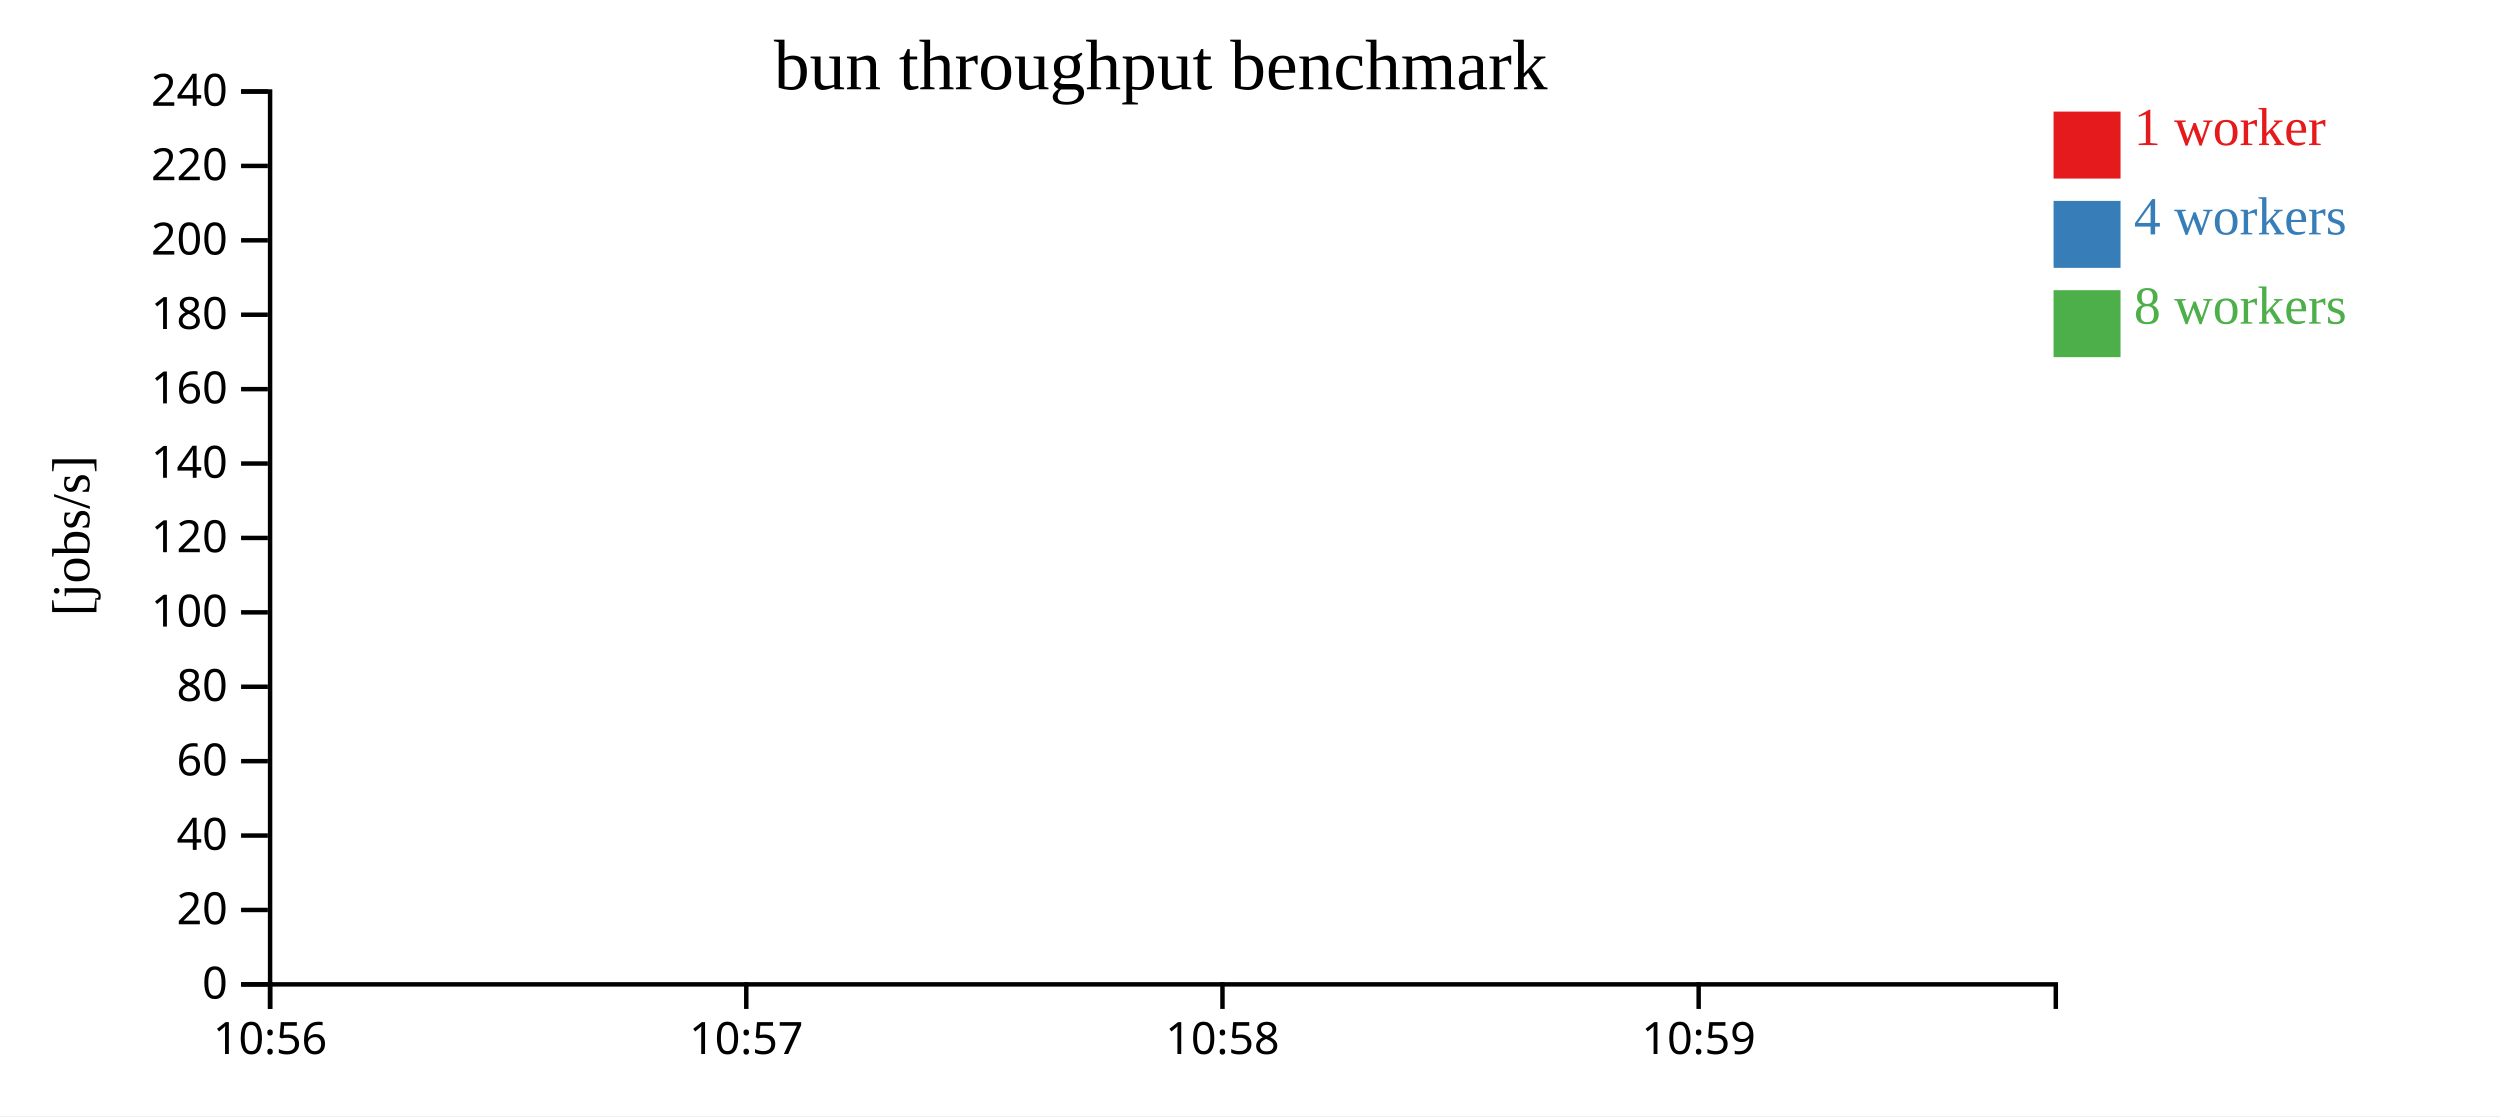
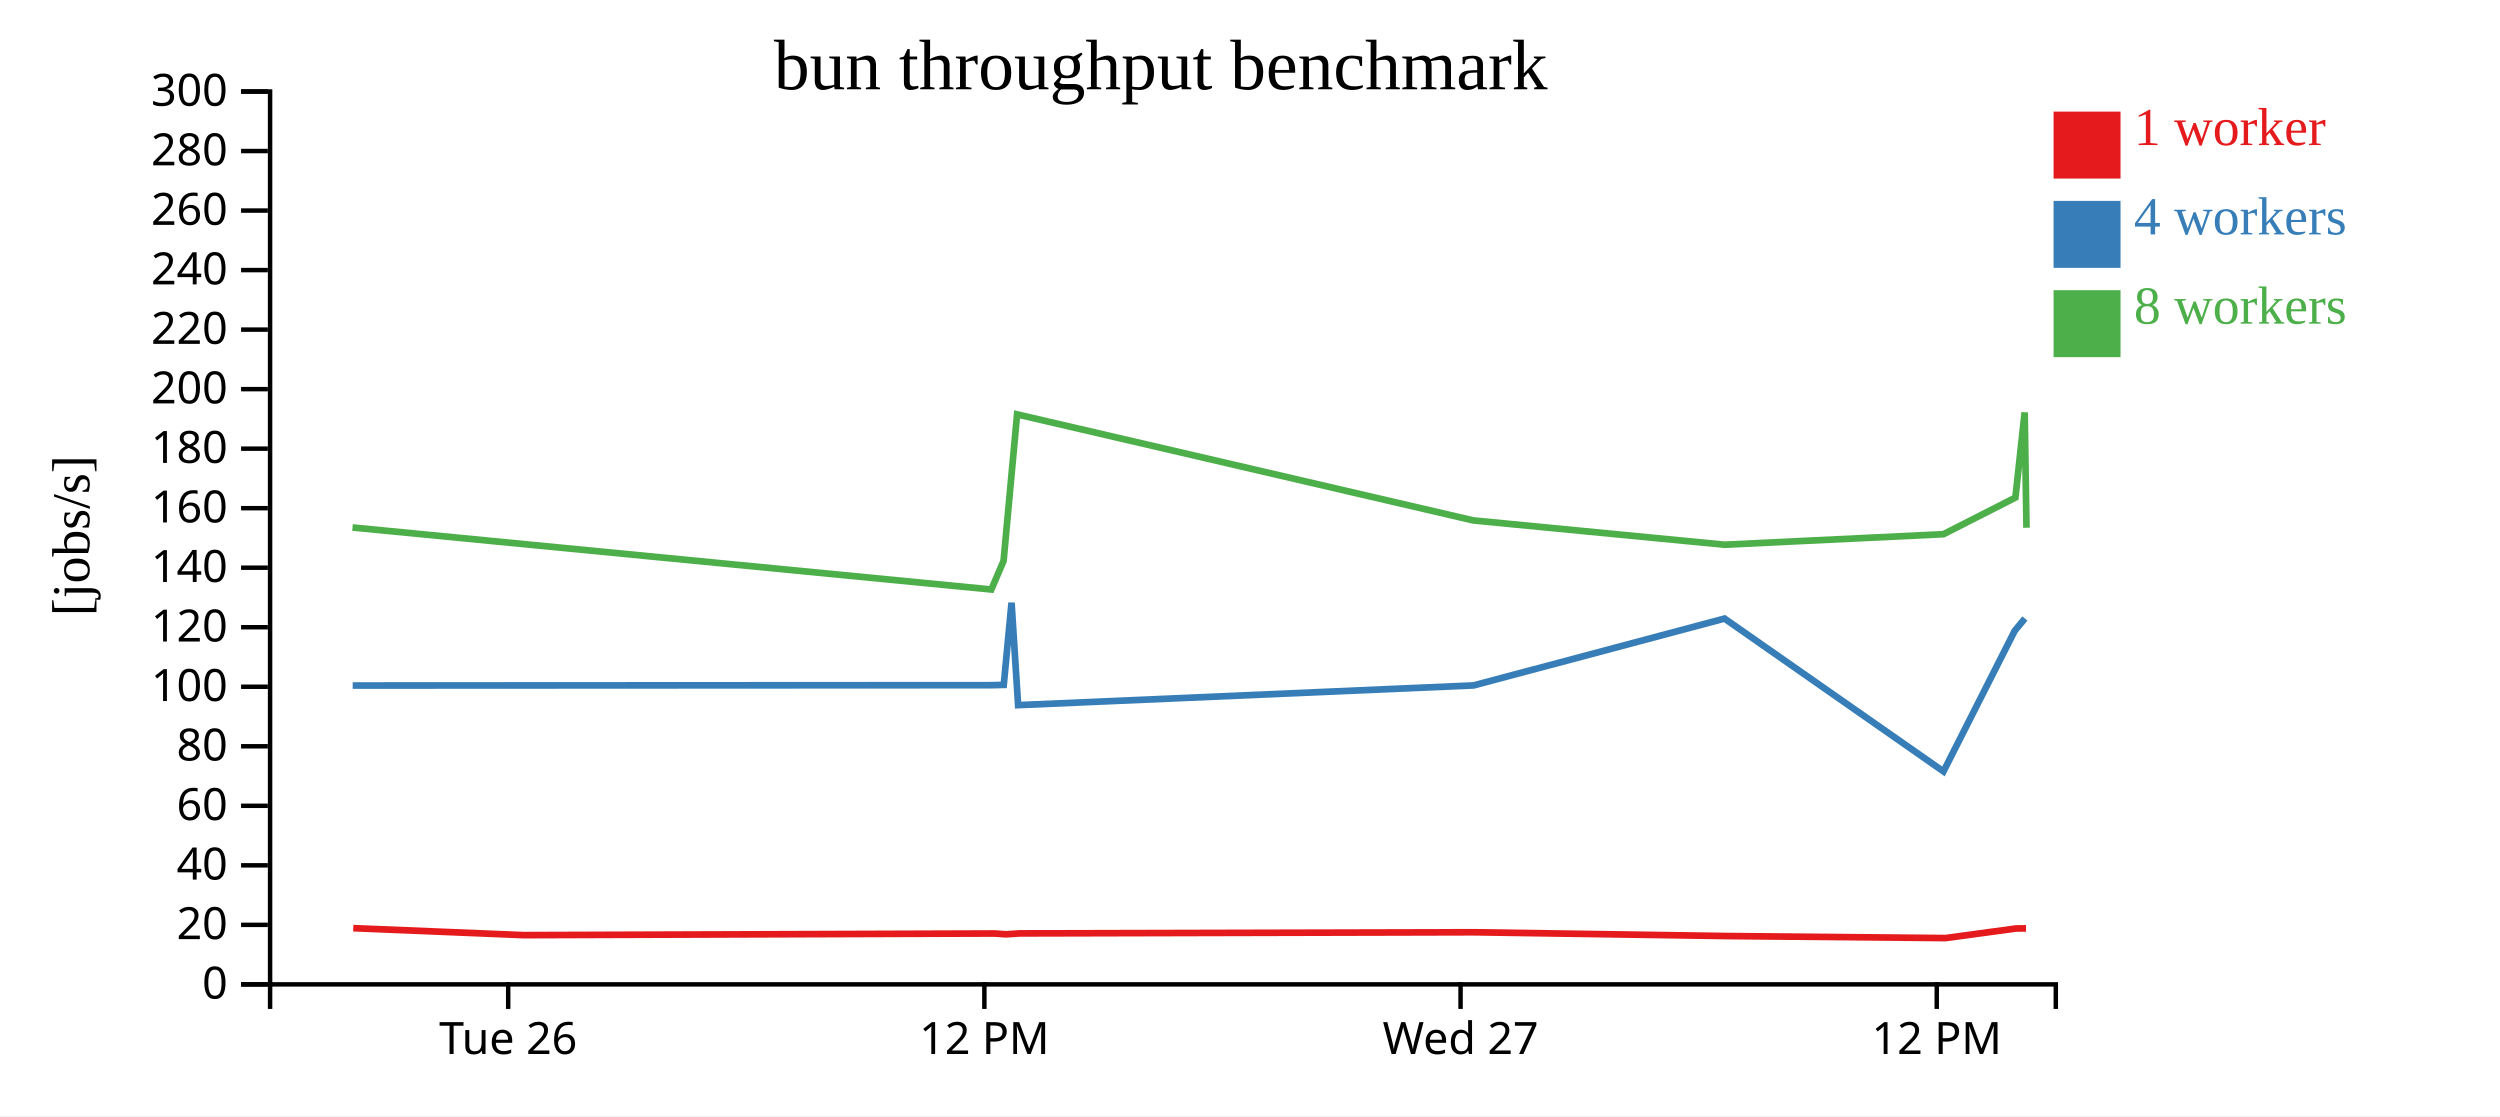
<svg xmlns="http://www.w3.org/2000/svg" width="560" height="250">
  <rect width="100%" height="100%" fill="white" />
  <g transform="translate(60,20)">
    <g transform="translate(0,200)" fill="none" font-size="10" font-family="sans-serif" text-anchor="middle">
      <path class="domain" stroke="currentColor" d="M0.5,6V0.5H400.5V6" />
-       <g class="tick" opacity="1" transform="translate(0.5,0)">
+       <g class="tick" opacity="1" transform="translate(53.83333,0)">
        <line stroke="currentColor" y2="6" />
-         <text fill="currentColor" y="9" dy="0.71em">10:56</text>
+         <text fill="currentColor" y="9" dy="0.71em">Tue 26</text>
      </g>
-       <g class="tick" opacity="1" transform="translate(107.1667,0)">
+       <g class="tick" opacity="1" transform="translate(160.5,0)">
        <line stroke="currentColor" y2="6" />
-         <text fill="currentColor" y="9" dy="0.71em">10:57</text>
+         <text fill="currentColor" y="9" dy="0.71em">12 PM</text>
      </g>
-       <g class="tick" opacity="1" transform="translate(213.8333,0)">
+       <g class="tick" opacity="1" transform="translate(267.1667,0)">
        <line stroke="currentColor" y2="6" />
-         <text fill="currentColor" y="9" dy="0.71em">10:58</text>
+         <text fill="currentColor" y="9" dy="0.71em">Wed 27</text>
      </g>
-       <g class="tick" opacity="1" transform="translate(320.5,0)">
+       <g class="tick" opacity="1" transform="translate(373.8333,0)">
        <line stroke="currentColor" y2="6" />
-         <text fill="currentColor" y="9" dy="0.71em">10:59</text>
+         <text fill="currentColor" y="9" dy="0.71em">12 PM</text>
      </g>
    </g>
    <g fill="none" font-size="10" font-family="sans-serif" text-anchor="end">
      <path class="domain" stroke="currentColor" d="M-6,200.5H0.5V0.5H-6" />
      <g class="tick" opacity="1" transform="translate(0,200.5)">
        <line stroke="currentColor" x2="-6" />
        <text fill="currentColor" x="-9" dy="0.32em">0</text>
      </g>
-       <g class="tick" opacity="1" transform="translate(0,183.8333)">
+       <g class="tick" opacity="1" transform="translate(0,187.1667)">
        <line stroke="currentColor" x2="-6" />
        <text fill="currentColor" x="-9" dy="0.32em">20</text>
      </g>
-       <g class="tick" opacity="1" transform="translate(0,167.1667)">
+       <g class="tick" opacity="1" transform="translate(0,173.8333)">
        <line stroke="currentColor" x2="-6" />
        <text fill="currentColor" x="-9" dy="0.32em">40</text>
      </g>
-       <g class="tick" opacity="1" transform="translate(0,150.5)">
+       <g class="tick" opacity="1" transform="translate(0,160.5)">
        <line stroke="currentColor" x2="-6" />
        <text fill="currentColor" x="-9" dy="0.32em">60</text>
      </g>
-       <g class="tick" opacity="1" transform="translate(0,133.8333)">
+       <g class="tick" opacity="1" transform="translate(0,147.1667)">
        <line stroke="currentColor" x2="-6" />
        <text fill="currentColor" x="-9" dy="0.32em">80</text>
      </g>
-       <g class="tick" opacity="1" transform="translate(0,117.1667)">
+       <g class="tick" opacity="1" transform="translate(0,133.8333)">
        <line stroke="currentColor" x2="-6" />
        <text fill="currentColor" x="-9" dy="0.32em">100</text>
      </g>
-       <g class="tick" opacity="1" transform="translate(0,100.5)">
+       <g class="tick" opacity="1" transform="translate(0,120.5)">
        <line stroke="currentColor" x2="-6" />
        <text fill="currentColor" x="-9" dy="0.32em">120</text>
      </g>
-       <g class="tick" opacity="1" transform="translate(0,83.83333)">
+       <g class="tick" opacity="1" transform="translate(0,107.1667)">
        <line stroke="currentColor" x2="-6" />
        <text fill="currentColor" x="-9" dy="0.32em">140</text>
      </g>
-       <g class="tick" opacity="1" transform="translate(0,67.16667)">
+       <g class="tick" opacity="1" transform="translate(0,93.83333)">
        <line stroke="currentColor" x2="-6" />
        <text fill="currentColor" x="-9" dy="0.32em">160</text>
      </g>
-       <g class="tick" opacity="1" transform="translate(0,50.5)">
+       <g class="tick" opacity="1" transform="translate(0,80.5)">
        <line stroke="currentColor" x2="-6" />
        <text fill="currentColor" x="-9" dy="0.32em">180</text>
      </g>
-       <g class="tick" opacity="1" transform="translate(0,33.83333)">
+       <g class="tick" opacity="1" transform="translate(0,67.16667)">
        <line stroke="currentColor" x2="-6" />
        <text fill="currentColor" x="-9" dy="0.32em">200</text>
      </g>
-       <g class="tick" opacity="1" transform="translate(0,17.16667)">
+       <g class="tick" opacity="1" transform="translate(0,53.83333)">
        <line stroke="currentColor" x2="-6" />
        <text fill="currentColor" x="-9" dy="0.32em">220</text>
      </g>
+       <g class="tick" opacity="1" transform="translate(0,40.5)">
+         <line stroke="currentColor" x2="-6" />
+         <text fill="currentColor" x="-9" dy="0.32em">240</text>
+       </g>
+       <g class="tick" opacity="1" transform="translate(0,27.16667)">
+         <line stroke="currentColor" x2="-6" />
+         <text fill="currentColor" x="-9" dy="0.32em">260</text>
+       </g>
+       <g class="tick" opacity="1" transform="translate(0,13.83333)">
+         <line stroke="currentColor" x2="-6" />
+         <text fill="currentColor" x="-9" dy="0.32em">280</text>
+       </g>
      <g class="tick" opacity="1" transform="translate(0,0.5)">
        <line stroke="currentColor" x2="-6" />
-         <text fill="currentColor" x="-9" dy="0.32em">240</text>
+         <text fill="currentColor" x="-9" dy="0.32em">300</text>
      </g>
    </g>
    <text text-anchor="middle" style="font-size: 12px" transform="rotate(-90)" y="-40" x="-100">[jobs/s]</text>
    <text text-anchor="middle" style="font-size: 16px" y="0" x="200">bun throughput benchmark</text>
-     <path class="line" fill="none" stroke="#e41a1c" stroke-width="1.5" d="M378.363,186.286Z" />
-     <path class="line" fill="none" stroke="#377eb8" stroke-width="1.5" d="M7.572,103.101Z" />
-     <path class="line" fill="none" stroke="#4daf4a" stroke-width="1.5" d="M122.617,68.684Z" />
+     <path class="line" fill="none" stroke="#e41a1c" stroke-width="1.5" d="M19.127,187.908L57.266,189.47L162.756,189.104L165.35,189.284L168.439,189.081L270.172,188.827L326.98,189.676L375.809,190.128L391.609,187.978L393.827,187.952" />
+     <path class="line" fill="none" stroke="#377eb8" stroke-width="1.5" d="M19.003,133.559L162.164,133.48L164.84,133.413L166.586,115.009L168.059,137.95L270.095,133.533L326.292,118.56L375.339,152.799L391.291,121.309L393.579,118.54" />
+     <path class="line" fill="none" stroke="#4daf4a" stroke-width="1.5" d="M18.96,98.157L162.059,112.049L164.798,105.651L167.829,72.822L270.017,96.577L326.293,102.018L375.338,99.659L391.45,91.458L393.525,72.384L393.931,98.219" />
    <rect class="dot" x="400" y="5" width="15" height="15" style="fill: #e41a1c;" />
    <rect class="dot" x="400" y="25" width="15" height="15" style="fill: #377eb8;" />
    <rect class="dot" x="400" y="45" width="15" height="15" style="fill: #4daf4a;" />
    <text class="label" x="418" y="12.5" style="fill: #e41a1c; alignment-baseline: middle;" text-anchor="left">1 worker</text>
    <text class="label" x="418" y="32.5" style="fill: #377eb8; alignment-baseline: middle;" text-anchor="left">4 workers</text>
    <text class="label" x="418" y="52.5" style="fill: #4daf4a; alignment-baseline: middle;" text-anchor="left">8 workers</text>
  </g>
</svg>
